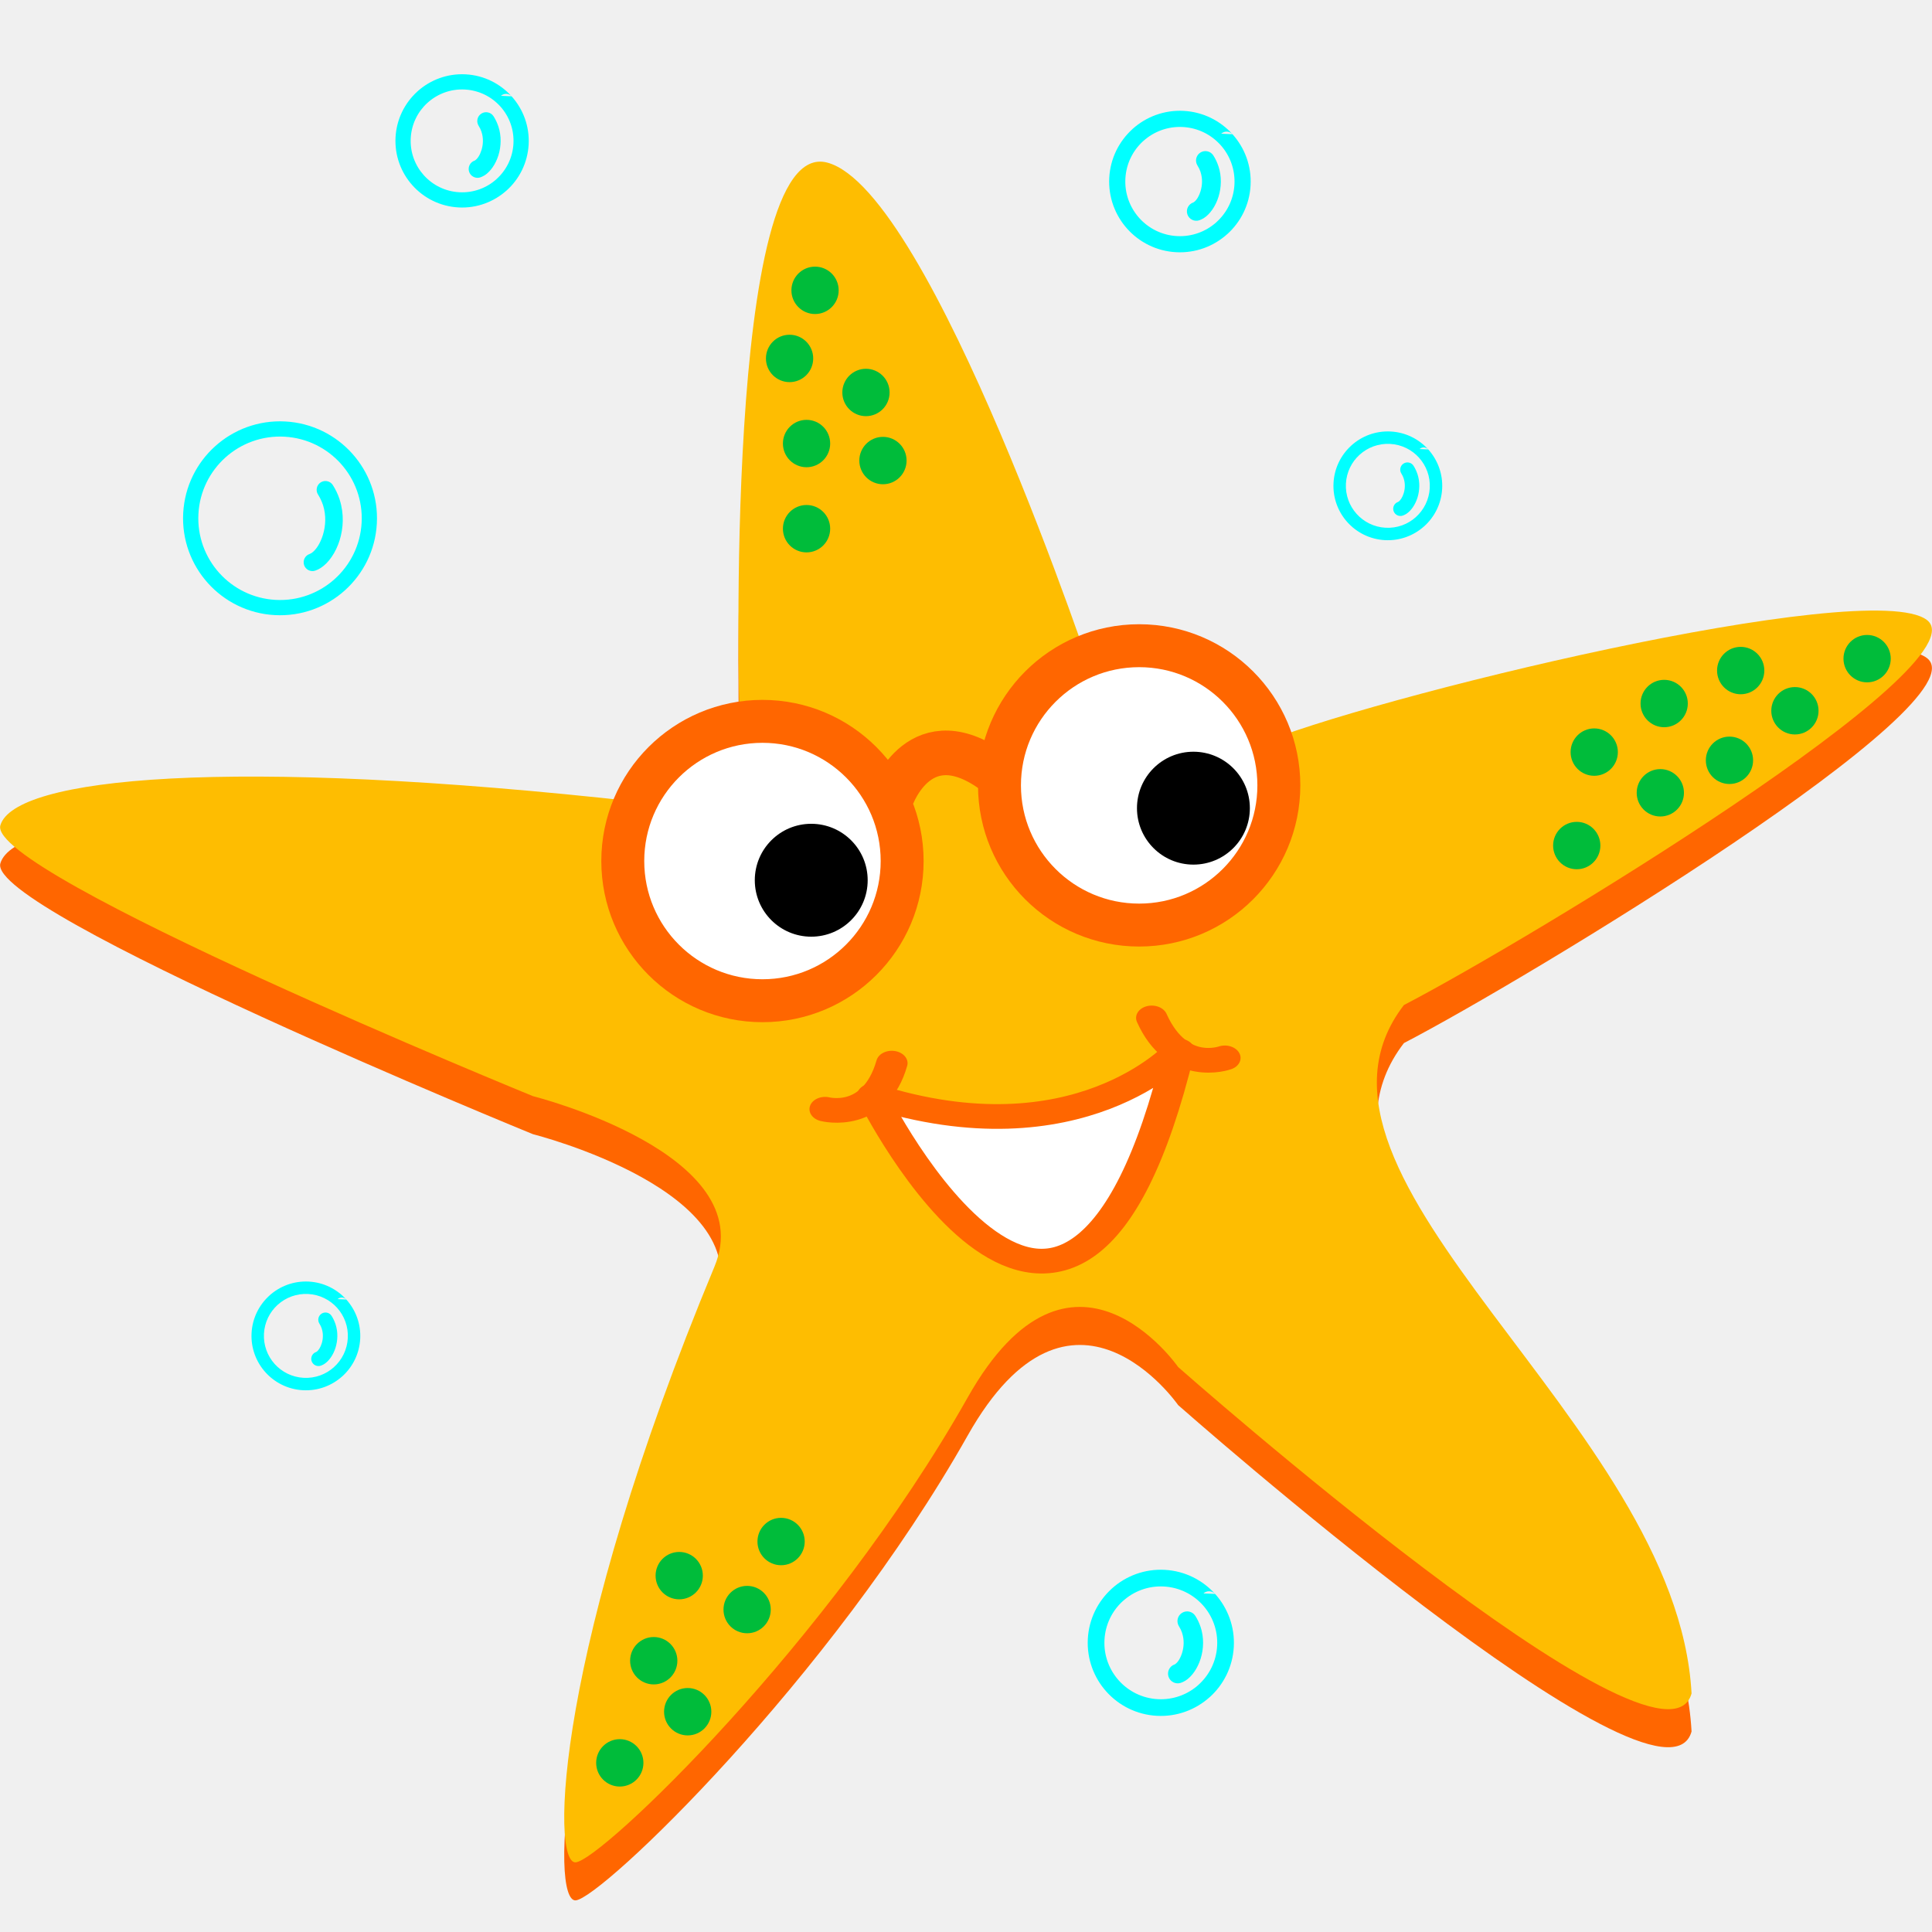
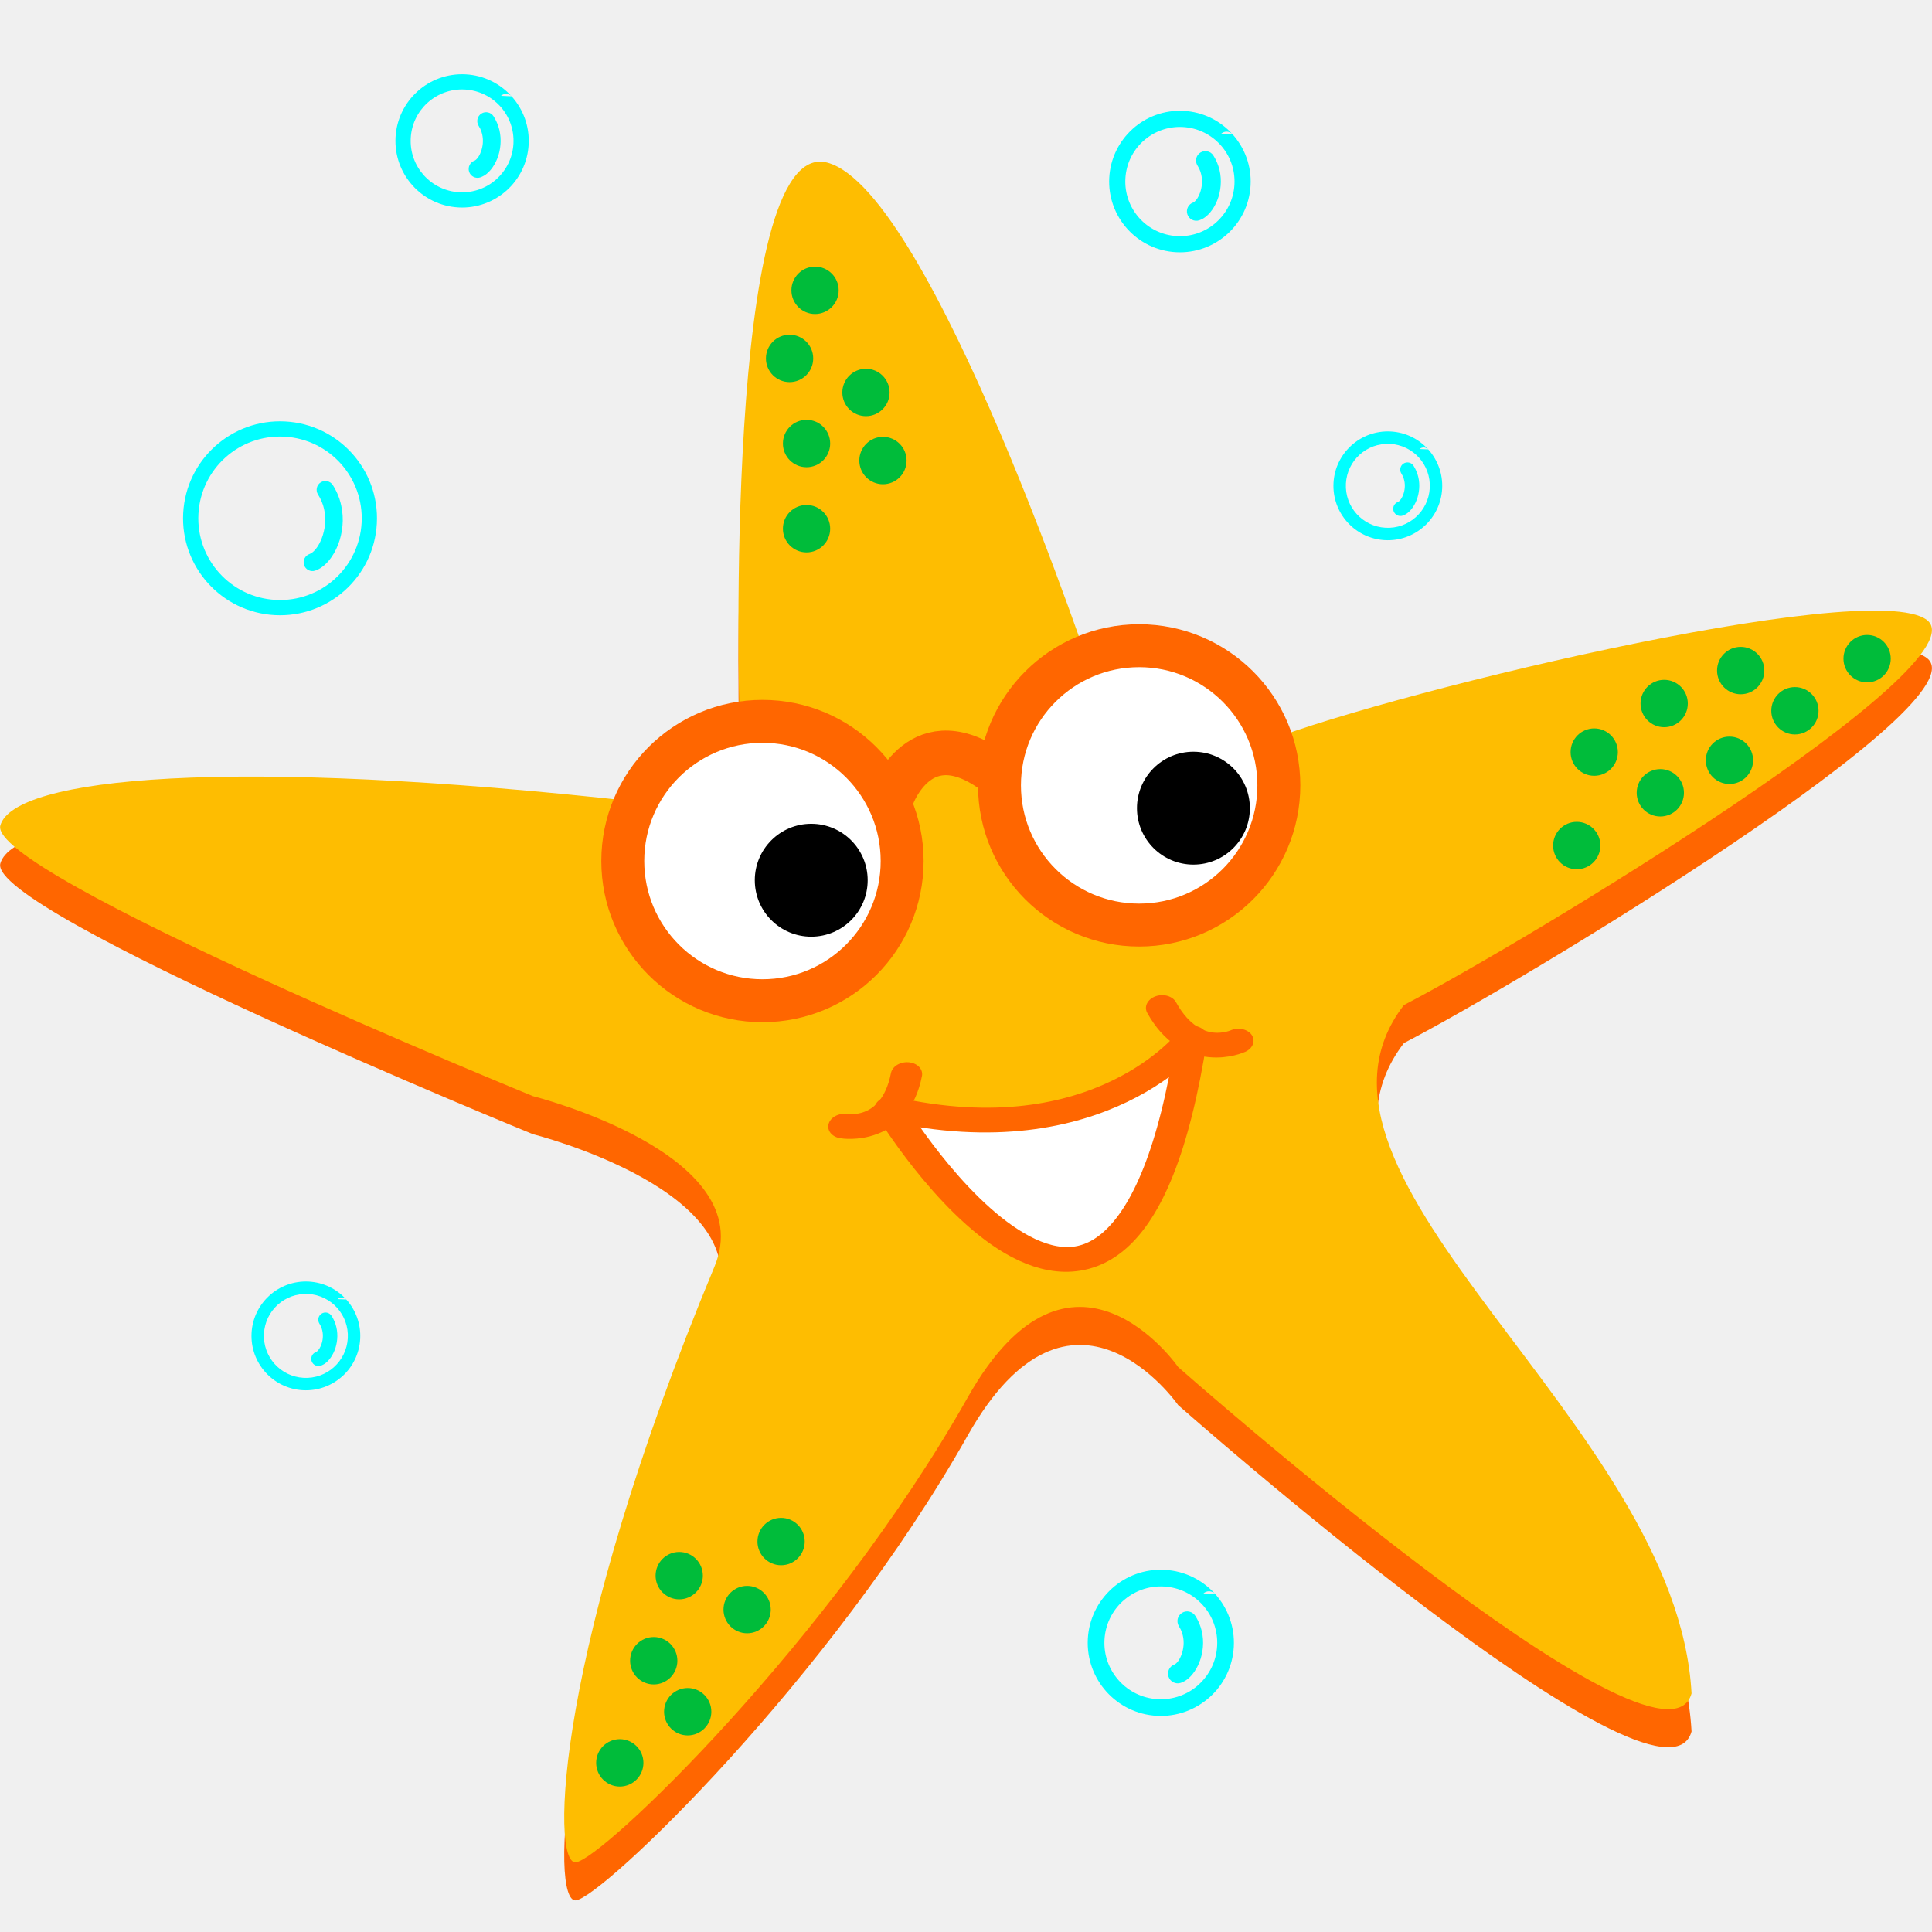
<svg xmlns="http://www.w3.org/2000/svg" width="100" height="100" version="1.1" viewBox="0 0 26.459 26.459">
  <g transform="matrix(.082686 .0044887 .0044887 -.082686 4.7425 17.797)">
    <path d="m0 0c-0.402 0.387-1.043 0.382-1.438-0.015zm-11.256-1.463c1.256 1.256 2.992 2.033 4.91 2.033 1.92 0 3.656-0.775 4.908-2.029l4e-3 -4e-3c1.254-1.253 2.03-2.989 2.03-4.909 0-1.917-0.777-3.653-2.034-4.91l2e-3 -2e-3 -2e-3 -2e-3c-1.252-1.254-2.988-2.029-4.908-2.029-1.918 0-3.654 0.777-4.91 2.033-1.256 1.257-2.033 2.993-2.033 4.91 0 1.895 0.756 3.611 1.98 4.86zm4.91 4.087c2.473 0 4.716-1.003 6.346-2.624l0.011-0.011 3e-3 -2e-3 2e-3 -2e-3c1.627-1.631 2.634-3.878 2.634-6.357 0-2.484-1.007-4.734-2.634-6.362l-2e-3 3e-3c-1.631-1.63-3.879-2.638-6.36-2.638-2.484 0-4.734 1.008-6.362 2.635-1.628 1.628-2.635 3.878-2.635 6.362 0 2.45 0.984 4.673 2.577 6.298 0.018 0.022 0.037 0.043 0.058 0.063 1.628 1.628 3.878 2.635 6.362 2.635m4.065-5.457c-0.383 0.538-1.129 0.664-1.666 0.281-0.537-0.382-0.662-1.128-0.281-1.665 0.184-0.257 0.326-0.521 0.431-0.784l-4e-3 -2e-3c0.328-0.829 0.326-1.707 0.14-2.451-0.172-0.688-0.474-1.221-0.788-1.445l-0.032-0.025-0.015-8e-3c-0.615-0.239-0.919-0.933-0.679-1.548 0.239-0.615 0.934-0.918 1.548-0.679 0.166 0.066 0.329 0.153 0.484 0.256 0.031 0.017 0.059 0.036 0.088 0.057 0.746 0.534 1.406 1.575 1.714 2.811 0.295 1.179 0.294 2.577-0.233 3.912l-4e-3 -2e-3v2e-3c-0.177 0.445-0.409 0.879-0.703 1.29" fill="#0ff" fill-rule="evenodd" />
  </g>
  <g transform="matrix(.082686 .0044887 .0044887 -.082686 16.879 1.8379)">
    <path d="m0 0c-0.523 0.504-1.355 0.497-1.869-0.02zm-14.643-1.903c1.635 1.634 3.893 2.645 6.387 2.645 2.498 0 4.756-1.009 6.387-2.64l5e-3 -5e-3c1.632-1.631 2.64-3.889 2.64-6.387 0-2.494-1.011-4.752-2.645-6.386l2e-3 -3e-3 -2e-3 -3e-3c-1.631-1.631-3.889-2.64-6.387-2.64-2.494 0-4.752 1.012-6.387 2.646-1.633 1.634-2.645 3.892-2.645 6.386 0 2.466 0.983 4.698 2.577 6.323zm6.387 5.317c3.218 0 6.136-1.305 8.256-3.414l0.02-0.02c2.117-2.121 3.427-5.044 3.427-8.27 0-3.231-1.31-6.157-3.427-8.275l-3e-3 2e-3c-2.121-2.119-5.046-3.43-8.273-3.43-3.23 0-6.158 1.31-8.275 3.428s-3.428 5.044-3.428 8.275c0 3.187 1.279 6.08 3.353 8.194 0.023 0.028 0.048 0.055 0.075 0.082 2.117 2.118 5.045 3.428 8.275 3.428m5.288-7.099c-0.497 0.7-1.468 0.863-2.167 0.365-0.699-0.497-0.862-1.467-0.365-2.166 0.239-0.335 0.424-0.678 0.561-1.02l-6e-3 -2e-3c0.426-1.078 0.424-2.221 0.182-3.189-0.223-0.895-0.616-1.588-1.024-1.881l-0.043-0.031-0.02-0.01c-0.799-0.312-1.195-1.214-0.882-2.014 0.312-0.8 1.214-1.195 2.014-0.883 0.216 0.086 0.428 0.198 0.63 0.332 0.039 0.023 0.076 0.048 0.114 0.075 0.97 0.694 1.828 2.049 2.23 3.656 0.384 1.534 0.383 3.354-0.304 5.089l-5e-3 -2e-3 -1e-3 2e-3c-0.229 0.579-0.531 1.144-0.914 1.679" fill="#0ff" fill-rule="evenodd" />
  </g>
  <path transform="matrix(.082686 .0044887 .0044887 -.082686 7.0064 1.3188)" d="m0 0c-0.492 0.475-1.277 0.468-1.761-0.018zm-13.79-1.792c1.539 1.539 3.666 2.491 6.015 2.491 2.352 0 4.478-0.95 6.014-2.486l5e-3 -5e-3c1.536-1.536 2.486-3.662 2.486-6.015 0-2.349-0.952-4.476-2.491-6.014l3e-3 -3e-3 -3e-3 -3e-3c-1.536-1.536-3.662-2.486-6.014-2.486-2.349 0-4.476 0.952-6.015 2.492-1.539 1.538-2.491 3.665-2.491 6.014 0 2.323 0.926 4.424 2.427 5.955zm6.015 5.007c3.031 0 5.779-1.229 7.775-3.215l0.014-0.013 2e-3 -3e-3 2e-3 -2e-3c1.995-1.998 3.229-4.751 3.229-7.789 0-3.043-1.234-5.799-3.229-7.794l-2e-3 3e-3c-1.997-1.996-4.752-3.231-7.791-3.231-3.043 0-5.799 1.234-7.793 3.228-1.995 1.995-3.23 4.751-3.23 7.794 0 3.002 1.205 5.726 3.158 7.717 0.023 0.027 0.046 0.052 0.072 0.077 1.994 1.994 4.75 3.228 7.793 3.228m4.98-6.685c-0.469 0.658-1.383 0.813-2.041 0.344-0.658-0.468-0.812-1.382-0.344-2.041 0.226-0.314 0.399-0.638 0.528-0.96l-4e-3 -2e-3c0.4-1.016 0.398-2.091 0.171-3.003-0.21-0.843-0.581-1.496-0.966-1.771l-0.039-0.03-0.02-9e-3c-0.752-0.294-1.125-1.144-0.83-1.898 0.293-0.753 1.144-1.125 1.897-0.831 0.203 0.081 0.402 0.187 0.593 0.314 0.037 0.021 0.073 0.044 0.108 0.069 0.914 0.655 1.721 1.93 2.099 3.444 0.362 1.445 0.361 3.158-0.286 4.793l-5e-3 -2e-3v2e-3c-0.216 0.545-0.501 1.077-0.861 1.581" fill="#0ff" fill-rule="evenodd" />
  <g transform="matrix(.082686 .0044887 .0044887 -.082686 2.1371 5.8414)">
    <path d="m11.739-4.485c2.445 2.445 5.825 3.958 9.557 3.958 3.733 0 7.113-1.513 9.557-3.958 2.446-2.445 3.958-5.824 3.958-9.557s-1.512-7.112-3.958-9.557c-2.444-2.445-5.825-3.958-9.557-3.958s-7.112 1.513-9.557 3.958c-2.444 2.445-3.957 5.825-3.957 9.557s1.513 7.112 3.957 9.557m9.557 6.479c4.427 0 8.437-1.795 11.339-4.697s4.697-6.912 4.697-11.339-1.795-8.437-4.697-11.339c-2.902-2.901-6.911-4.696-11.339-4.696-4.427 0-8.436 1.795-11.338 4.696-2.902 2.902-4.698 6.912-4.698 11.339 0 4.428 1.796 8.437 4.698 11.339s6.912 4.697 11.338 4.697m8.425-10.079c-0.467 0.653-1.377 0.803-2.029 0.336-0.651-0.468-0.802-1.376-0.334-2.028 0.371-0.52 0.662-1.062 0.879-1.611 0.014-0.035 0.029-0.069 0.045-0.102 0.631-1.663 0.619-3.417 0.246-4.912-0.363-1.454-1.035-2.604-1.752-3.117l-4e-3 -3e-3 -2e-3 3e-3c-0.093-0.066-0.18-0.117-0.26-0.149-0.748-0.294-1.113-1.139-0.818-1.885 0.294-0.746 1.139-1.113 1.885-0.818 0.307 0.121 0.603 0.286 0.887 0.489l-2e-3 3e-3c1.248 0.894 2.355 2.662 2.883 4.773 0.501 2.006 0.509 4.381-0.361 6.662-0.013 0.042-0.026 0.083-0.043 0.124-0.303 0.765-0.705 1.516-1.22 2.235" fill="#0ff" fill-rule="evenodd" />
  </g>
  <g transform="matrix(.091712 .0049787 .0049787 -.091712 16.641 21.829)">
    <path d="m0 0c-0.486 0.469-1.262 0.463-1.74-0.019zm-13.635-1.773c1.522 1.522 3.625 2.463 5.947 2.463 2.327 0 4.43-0.939 5.948-2.458l6e-3 -5e-3c1.518-1.518 2.458-3.622 2.458-5.948 0-2.322-0.943-4.425-2.464-5.947l3e-3 -3e-3 -3e-3 -3e-3c-1.518-1.518-3.621-2.458-5.948-2.458-2.322 0-4.425 0.943-5.947 2.464-1.522 1.522-2.464 3.625-2.464 5.947 0 2.297 0.915 4.375 2.4 5.889zm5.947 4.952c2.997 0 5.714-1.216 7.688-3.179l0.017-0.017 3e-3 -2e-3c1.971-1.975 3.192-4.698 3.192-7.702 0-3.008-1.221-5.734-3.192-7.707l-3e-3 3e-3c-1.976-1.973-4.7-3.194-7.705-3.194-3.008 0-5.734 1.22-7.707 3.191-1.971 1.973-3.192 4.699-3.192 7.707 0 2.969 1.191 5.662 3.122 7.631 0.023 0.027 0.047 0.052 0.07 0.076 1.973 1.973 4.699 3.193 7.707 3.193m4.925-6.611c-0.464 0.651-1.367 0.803-2.017 0.34-0.652-0.463-0.804-1.367-0.341-2.017 0.223-0.313 0.394-0.631 0.521-0.952l-4e-3 -1e-3c0.397-1.004 0.395-2.067 0.169-2.969-0.208-0.833-0.573-1.479-0.954-1.752l-0.039-0.03-0.019-7e-3c-0.744-0.291-1.112-1.132-0.822-1.877 0.29-0.744 1.132-1.113 1.876-0.823 0.202 0.081 0.399 0.185 0.587 0.311 0.036 0.021 0.072 0.043 0.107 0.068 0.903 0.647 1.701 1.909 2.076 3.407 0.357 1.427 0.356 3.122-0.283 4.738l-4e-3 -2e-3 -2e-3 2e-3c-0.213 0.539-0.494 1.065-0.851 1.564" fill="#0ff" fill-rule="evenodd" />
  </g>
  <path d="m10.126 10.272s-0.228-7.905 1.204-7.524c1.431 0.382 3.672 7.143 3.672 7.143s0.683 1.498 2.181 0.847c1.498-0.651 8.406-2.329 9.205-1.727 0.8 0.602-5.484 4.404-7.161 5.274-1.837 2.384 3.739 5.714 3.939 9.428-0.385 1.399-7.031-4.47-7.031-4.47s-1.46-2.105-2.882 0.416c-1.883 3.337-5.031 6.353-5.371 6.367-0.341 0.014-0.283-2.905 1.903-8.159 0.644-1.547-2.486-2.334-2.486-2.334s-7.485-3.056-7.294-3.709c0.19-0.652 3.107-0.95 8.761-0.319 1.761 0.196 1.362-1.235 1.362-1.235z" fill="#f60" stroke-width=".22" />
  <path d="m10.126 9.751s-0.228-7.905 1.204-7.524c1.431 0.382 3.672 7.143 3.672 7.143s0.683 1.498 2.181 0.847c1.498-0.651 8.406-2.329 9.205-1.727 0.8 0.602-5.484 4.404-7.161 5.274-1.837 2.384 3.739 5.714 3.939 9.428-0.385 1.399-7.031-4.47-7.031-4.47s-1.46-2.105-2.882 0.416c-1.883 3.337-5.031 6.353-5.371 6.367-0.341 0.014-0.283-2.905 1.903-8.159 0.644-1.547-2.486-2.334-2.486-2.334s-7.485-3.056-7.294-3.709c0.19-0.652 3.107-0.95 8.761-0.319 1.761 0.196 1.362-1.235 1.362-1.235z" fill="#febd01" stroke-width=".22" />
  <g stroke-linecap="round" stroke-linejoin="round">
    <ellipse cx="15.601" cy="10.756" rx="1.913" ry="1.913" fill="#fff" stroke="#f60" stroke-width=".588" />
    <ellipse cx="16.344" cy="11.068" rx=".773" ry=".773" stroke-width=".032" />
    <ellipse cx="10.442" cy="11.792" rx="1.913" ry="1.913" fill="#fff" stroke="#f60" stroke-width=".588" />
    <ellipse cx="11.11" cy="12.055" rx=".773" ry=".773" stroke-width=".032" />
    <g transform="matrix(.2197 0 0 .22028 -6.9563 -14.858)" fill="#00bc3a" stroke-width=".275">
      <circle cx="82.469" cy="85.501" r="1.473" />
      <circle cx="80.881" cy="89.735" r="1.473" />
      <circle cx="85.643" cy="91.851" r="1.473" />
      <circle cx="86.702" cy="96.084" r="1.473" />
      <circle cx="81.939" cy="95.026" r="1.473" />
      <circle cx="81.939" cy="100.32" r="1.473" />
      <circle cx="80.352" cy="163.29" r="1.473" />
      <circle cx="74.002" cy="165.41" r="1.473" />
      <circle cx="78.235" cy="167.52" r="1.473" />
      <circle cx="72.414" cy="170.7" r="1.473" />
      <circle cx="74.531" cy="173.87" r="1.473" />
      <circle cx="70.298" cy="177.05" r="1.473" />
      <circle cx="129.95" cy="120.02" r="1.473" />
      <circle cx="131.04" cy="114.21" r="1.473" />
      <circle cx="135.4" cy="111.19" r="1.473" />
      <circle cx="140.17" cy="109.14" r="1.473" />
      <circle cx="135.16" cy="116.74" r="1.473" />
      <circle cx="139.47" cy="114.72" r="1.473" />
      <circle cx="143.55" cy="111.64" r="1.473" />
      <circle cx="148.05" cy="108.4" r="1.473" />
    </g>
  </g>
-   <g transform="matrix(1.5304 -.020631 .033751 1.2015 -7.8928 -2.8995)">
+   <g transform="matrix(1.5232 -.15021 .13542 1.1943 -9.1003 -.9764)">
    <path d="m12.205 15.266s0.443 0.154 0.608-0.515" fill="#008000" fill-opacity="0" stroke="#f60" stroke-linecap="round" stroke-linejoin="round" stroke-width=".281" />
    <g transform="matrix(.2197 0 0 .22028 -6.9566 -15.22)" fill="#fff" stroke-width="1.278">
      <path d="m103.55 136.02s-1.956 0.856-2.931-2.117" fill-opacity="0" stroke="#f60" stroke-linecap="round" stroke-linejoin="round" />
      <path d="m101.69 135.63s-4.23 5.624-12.527 2.109c0 0 7.615 20.841 12.527-2.109" />
      <path d="m101.69 135.63s-4.23 5.624-12.527 2.109c0 0 7.615 20.841 12.527-2.109z" fill-opacity="0" stroke="#f60" stroke-linecap="round" stroke-linejoin="round" />
    </g>
  </g>
  <g transform="matrix(.082686 .0044887 .0044887 -.082686 19.56 6.155)">
    <path d="m0 0c-0.402 0.387-1.043 0.382-1.438-0.015zm-11.256-1.463c1.256 1.256 2.992 2.033 4.91 2.033 1.92 0 3.656-0.775 4.908-2.029l4e-3 -4e-3c1.254-1.253 2.03-2.989 2.03-4.909 0-1.917-0.777-3.653-2.034-4.91l2e-3 -2e-3 -2e-3 -2e-3c-1.252-1.254-2.988-2.029-4.908-2.029-1.918 0-3.654 0.777-4.91 2.033-1.256 1.257-2.033 2.993-2.033 4.91 0 1.895 0.756 3.611 1.98 4.86zm4.91 4.087c2.473 0 4.716-1.003 6.346-2.624l0.011-0.011 3e-3 -2e-3 2e-3 -2e-3c1.627-1.631 2.634-3.878 2.634-6.357 0-2.484-1.007-4.734-2.634-6.362l-2e-3 3e-3c-1.631-1.63-3.879-2.638-6.36-2.638-2.484 0-4.734 1.008-6.362 2.635-1.628 1.628-2.635 3.878-2.635 6.362 0 2.45 0.984 4.673 2.577 6.298 0.018 0.022 0.037 0.043 0.058 0.063 1.628 1.628 3.878 2.635 6.362 2.635m4.065-5.457c-0.383 0.538-1.129 0.664-1.666 0.281-0.537-0.382-0.662-1.128-0.281-1.665 0.184-0.257 0.326-0.521 0.431-0.784l-4e-3 -2e-3c0.328-0.829 0.326-1.707 0.14-2.451-0.172-0.688-0.474-1.221-0.788-1.445l-0.032-0.025-0.015-8e-3c-0.615-0.239-0.919-0.933-0.679-1.548 0.239-0.615 0.934-0.918 1.548-0.679 0.166 0.066 0.329 0.153 0.484 0.256 0.031 0.017 0.059 0.036 0.088 0.057 0.746 0.534 1.406 1.575 1.714 2.811 0.295 1.179 0.294 2.577-0.233 3.912l-4e-3 -2e-3v2e-3c-0.177 0.445-0.409 0.879-0.703 1.29" fill="#0ff" fill-rule="evenodd" />
  </g>
  <path d="m12.219 10.904s0.388-1.091 1.418-0.314" fill="none" stroke="#f60" stroke-width=".611" />
</svg>
